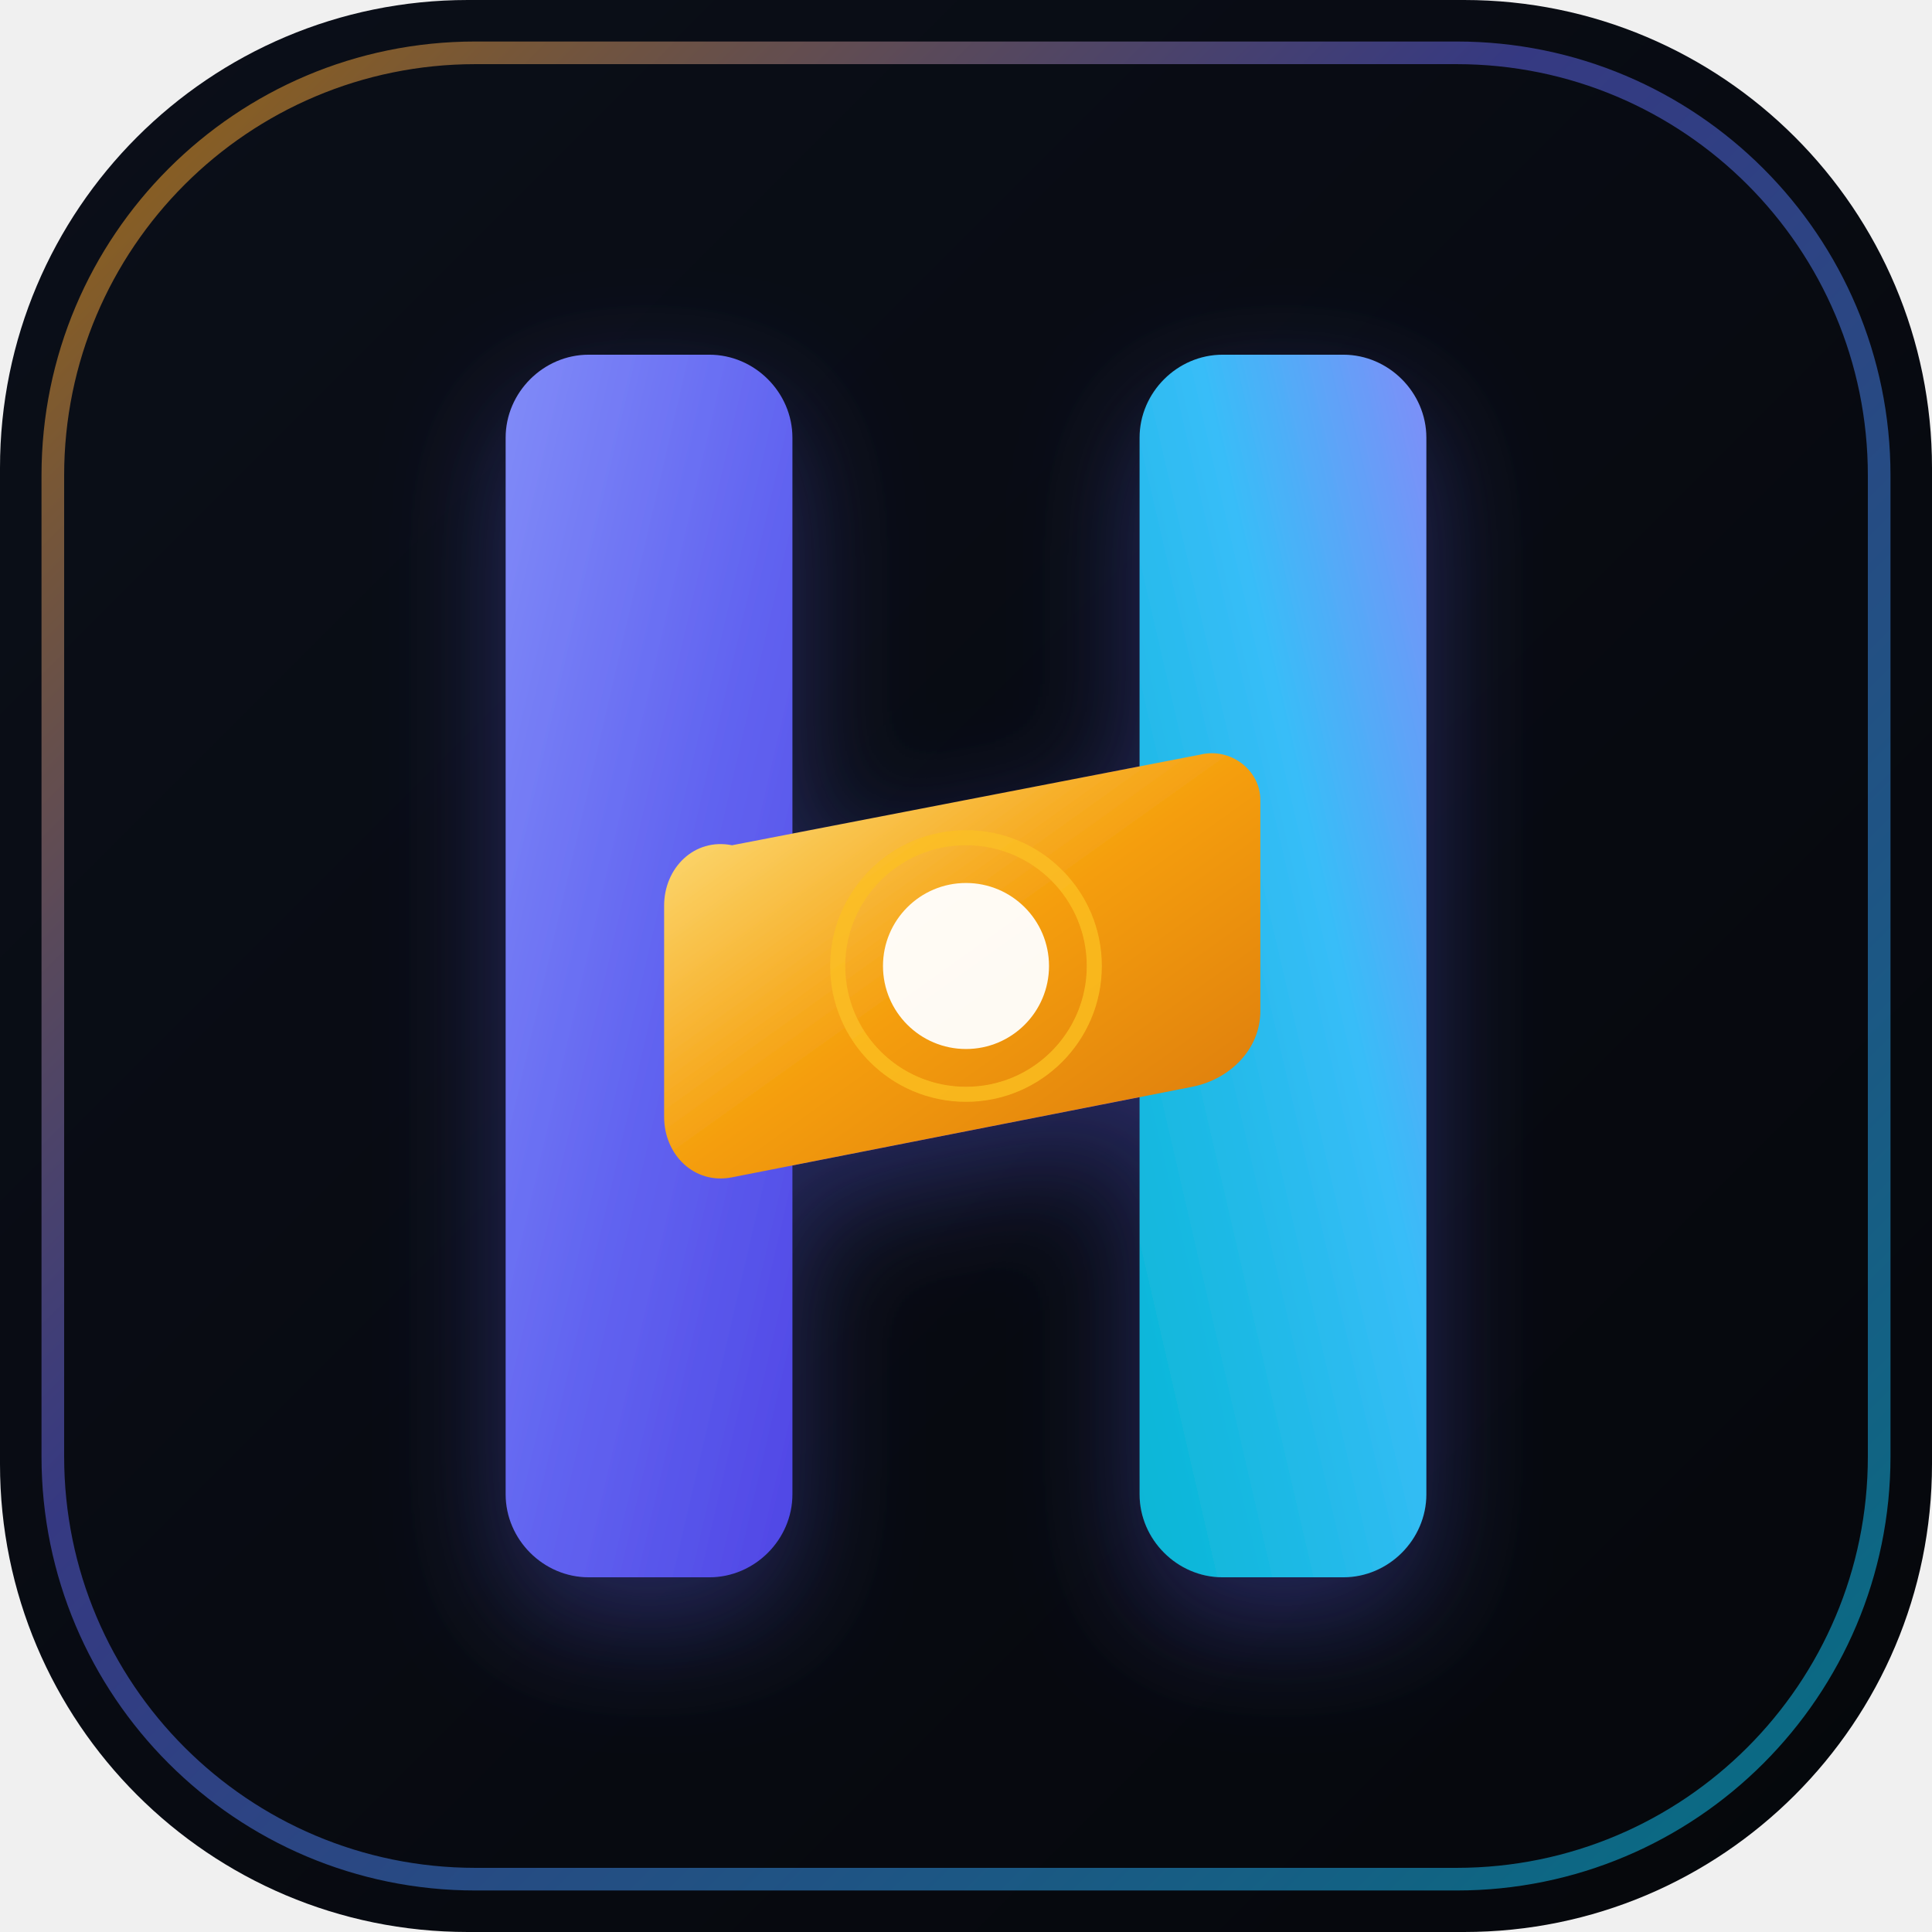
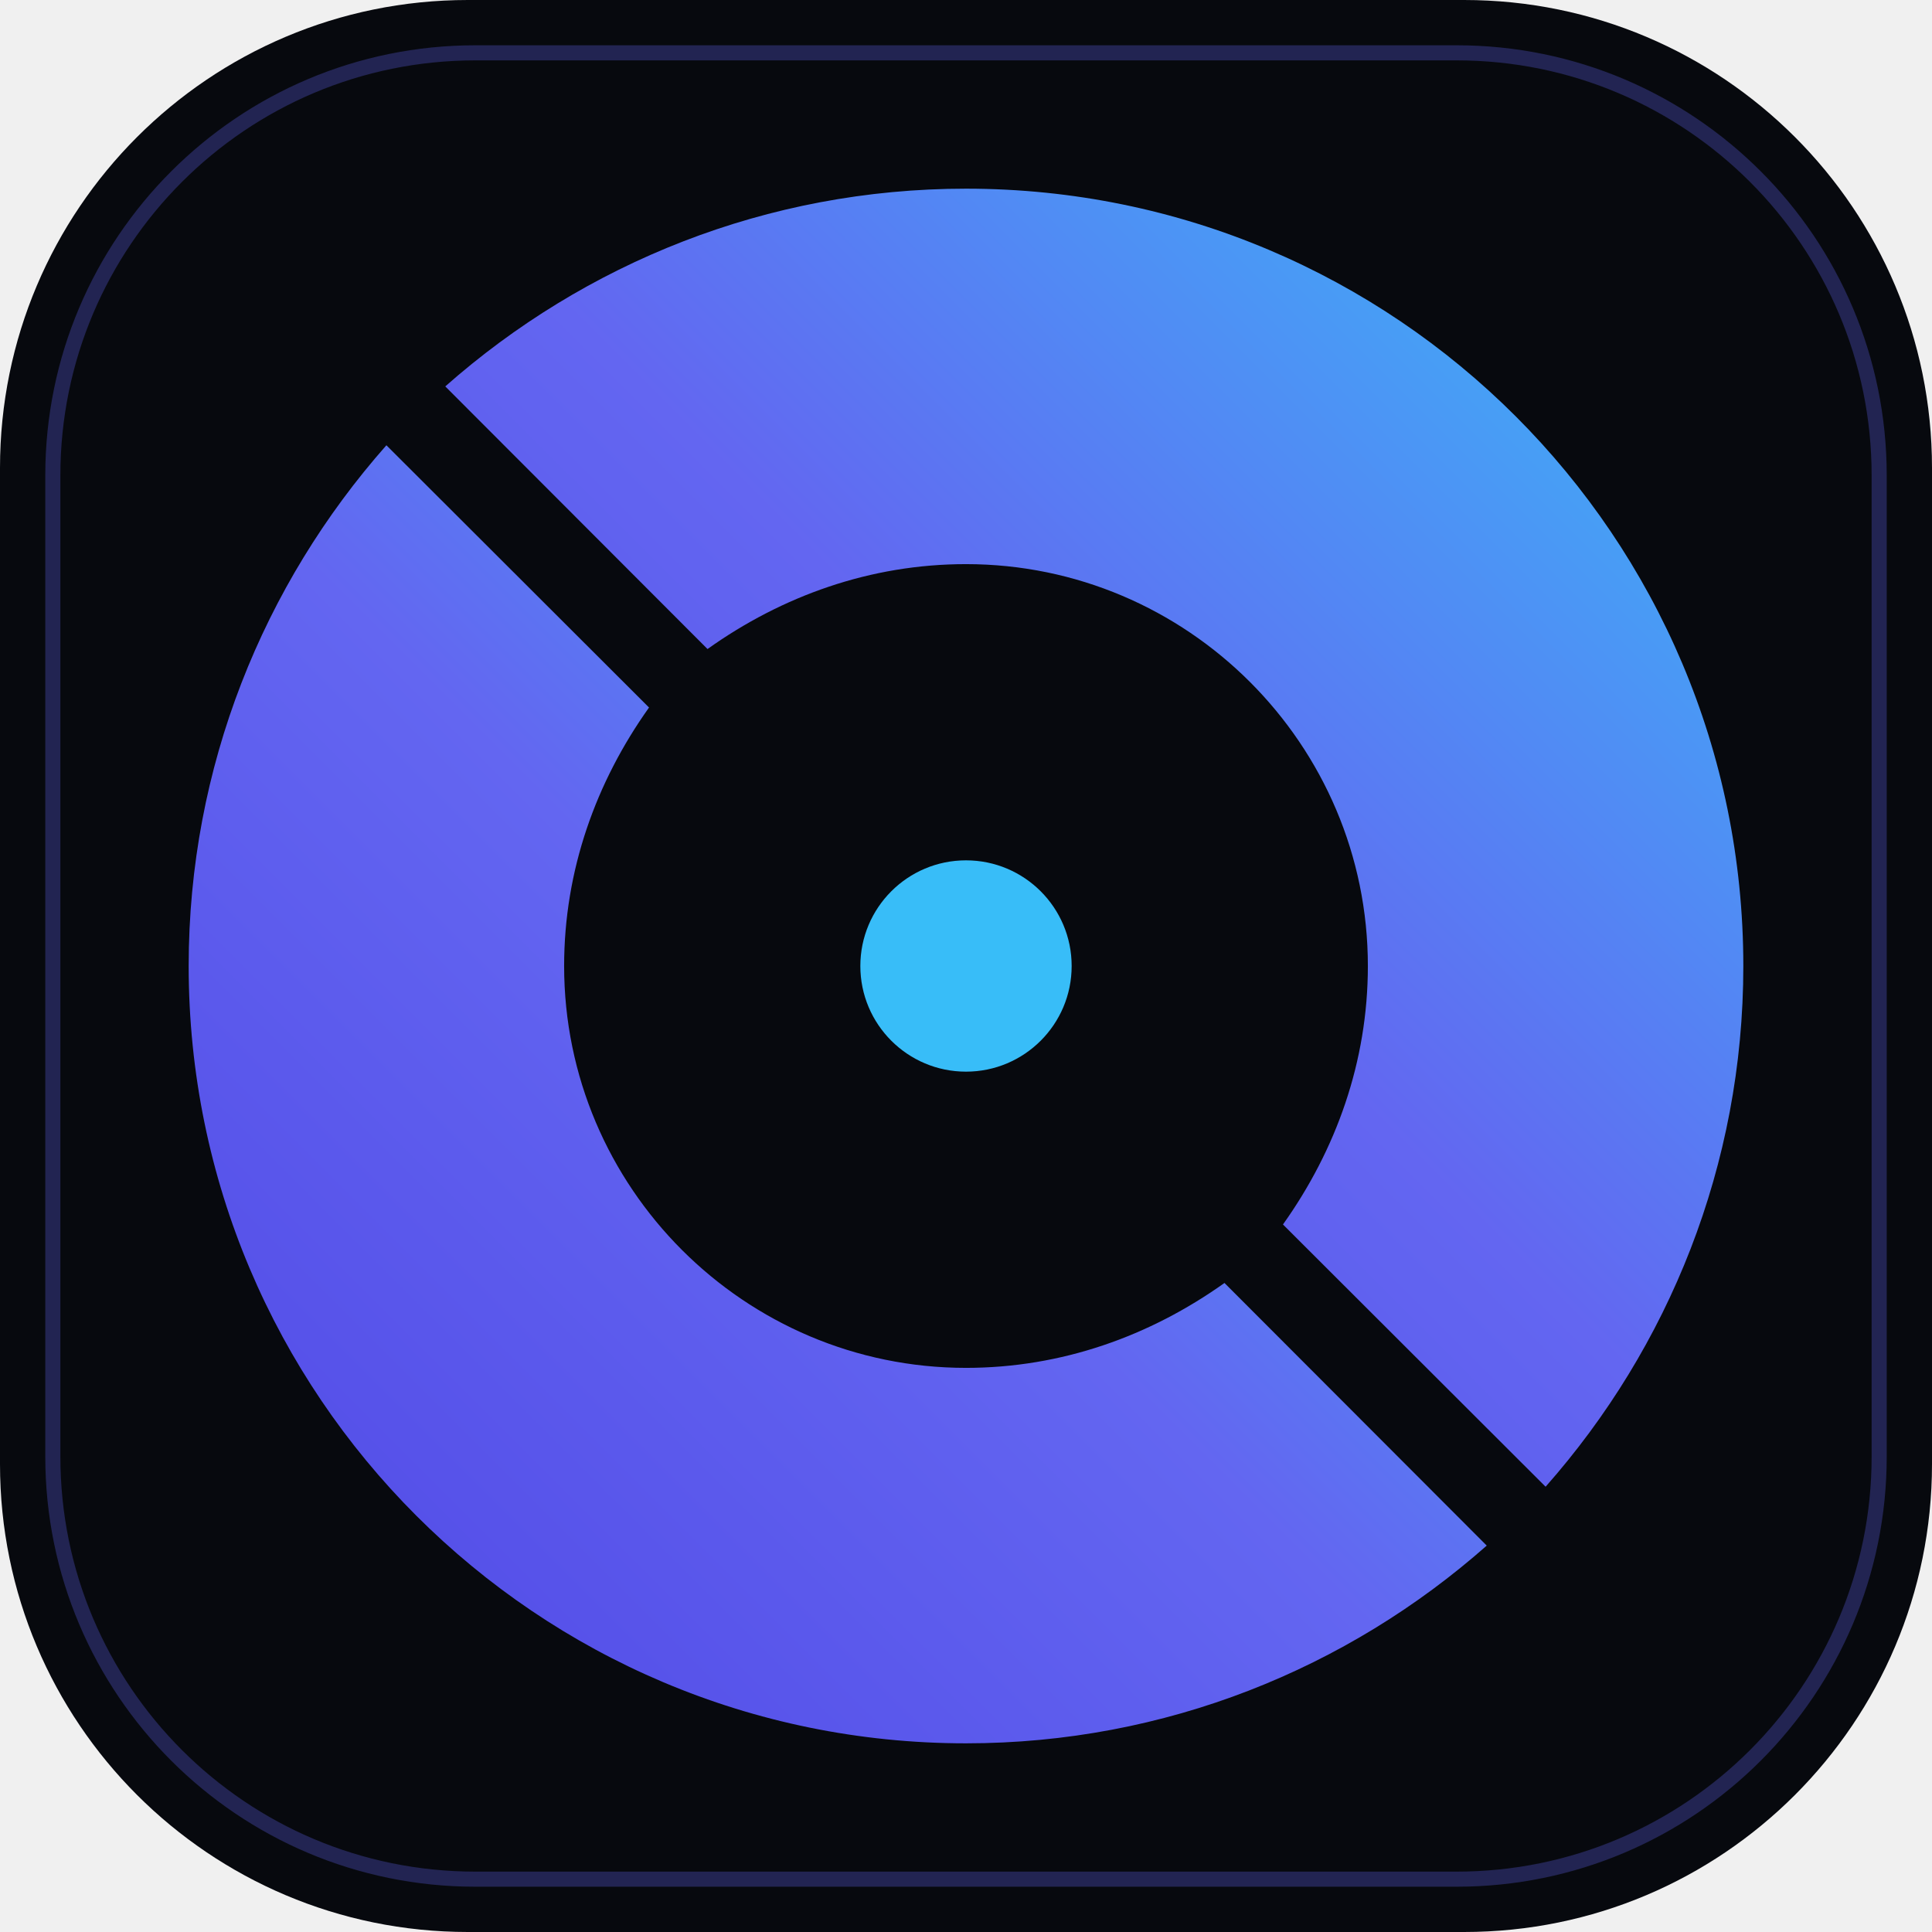
<svg xmlns="http://www.w3.org/2000/svg" viewBox="0 0 512 512" width="512" height="512">
  <defs>
-     <linearGradient id="c1_bg" x1="0%" y1="0%" x2="100%" y2="100%">
-       <stop offset="0%" stop-color="#0B0F19" />
-       <stop offset="100%" stop-color="#05070B" />
+     <linearGradient id="nexusGrad" x1="0%" y1="100%" x2="100%" y2="0%">
+       <stop offset="0%" stop-color="#4F46E5" />
+       <stop offset="50%" stop-color="#6366F1" />
+       <stop offset="100%" stop-color="#38BDF8" />
    </linearGradient>
-     <linearGradient id="c1_grad1" x1="0%" y1="0%" x2="100%" y2="100%">
-       <stop offset="0%" stop-color="#818CF8" />
-       <stop offset="50%" stop-color="#6366F1" />
-       <stop offset="100%" stop-color="#4F46E5" />
-     </linearGradient>
-     <linearGradient id="c1_grad2" x1="0%" y1="100%" x2="100%" y2="0%">
-       <stop offset="0%" stop-color="#06B6D4" />
-       <stop offset="60%" stop-color="#38BDF8" />
-       <stop offset="100%" stop-color="#818CF8" />
-     </linearGradient>
-     <linearGradient id="c1_gold" x1="0%" y1="0%" x2="100%" y2="100%">
-       <stop offset="0%" stop-color="#FDE68A" />
-       <stop offset="50%" stop-color="#F59E0B" />
-       <stop offset="100%" stop-color="#D97706" />
-     </linearGradient>
-     <linearGradient id="c1_border" x1="0%" y1="0%" x2="100%" y2="100%">
-       <stop offset="0%" stop-color="rgba(245,158,11,0.6)" />
-       <stop offset="40%" stop-color="rgba(99,102,241,0.5)" />
-       <stop offset="100%" stop-color="rgba(6,182,212,0.6)" />
-     </linearGradient>
-     <filter id="c1_glow" x="-20%" y="-20%" width="140%" height="140%">
-       <feDropShadow dx="0" dy="12" stdDeviation="16" flood-color="#6366F1" flood-opacity="0.35" />
-     </filter>
  </defs>
-   <rect width="512" height="512" rx="124" fill="url(#c1_bg)" />
-   <rect x="14" y="14" width="484" height="484" rx="112" fill="none" stroke="url(#c1_border)" stroke-width="6" />
-   <g filter="url(#c1_glow)">
-     <path d="M 134 116 C 134 104, 144 94, 156 94 L 188 94 C 200 94, 210 104, 210 116 L 210 396 C 210 408, 200 418, 188 418 L 156 418 C 144 418, 134 408, 134 396 Z" fill="url(#c1_grad1)" />
-     <path d="M 302 116 C 302 104, 312 94, 324 94 L 356 94 C 368 94, 378 104, 378 116 L 378 396 C 378 408, 368 418, 356 418 L 324 418 C 312 418, 302 408, 302 396 Z" fill="url(#c1_grad2)" />
-     <path d="M 194 224 L 318 200 C 326 198, 334 204, 334 212 L 334 268 C 334 278, 326 286, 316 288 L 194 312 C 184 314, 176 306, 176 296 L 176 240 C 176 230, 184 222, 194 224 Z" fill="url(#c1_gold)" />
-     <circle cx="256" cy="256" r="22" fill="#FFFFFF" opacity="0.95" />
-     <circle cx="256" cy="256" r="34" fill="none" stroke="#FBBF24" stroke-width="4" opacity="0.8" />
-   </g>
+   <rect width="512" height="512" rx="124" fill="#07090E" />
+   <rect x="14" y="14" width="484" height="484" rx="112" fill="none" stroke="rgba(99, 102, 241, 0.3)" stroke-width="4" />
+   <path d="M 256 50 C 369.8 50, 462 142.2, 462 256 C 462 308.8 442.2 357.1 409.6 394 L 340 324.5 C 354.1 304.7 362.5 281.3 362.5 256 C 362.5 197.3 314.7 149.5 256 149.5 C 230.7 149.5 207.3 157.9 187.5 172 L 118 102.4 C 154.9 69.8 203.2 50 256 50 Z" fill="url(#nexusGrad)" />
+   <path d="M 256 462 C 142.2 462, 50 369.8, 50 256 C 50 203.2 69.8 154.9 102.4 118 L 172 187.5 C 157.9 207.3 149.5 230.7 149.5 256 C 149.5 314.7 197.3 362.5 256 362.5 C 281.3 362.5 304.7 354.1 324.5 340 L 394 409.6 C 357.1 442.2 308.8 462 256 462 Z" fill="url(#nexusGrad)" />
+   <circle cx="256" cy="256" r="28" fill="#38BDF8" />
</svg>
